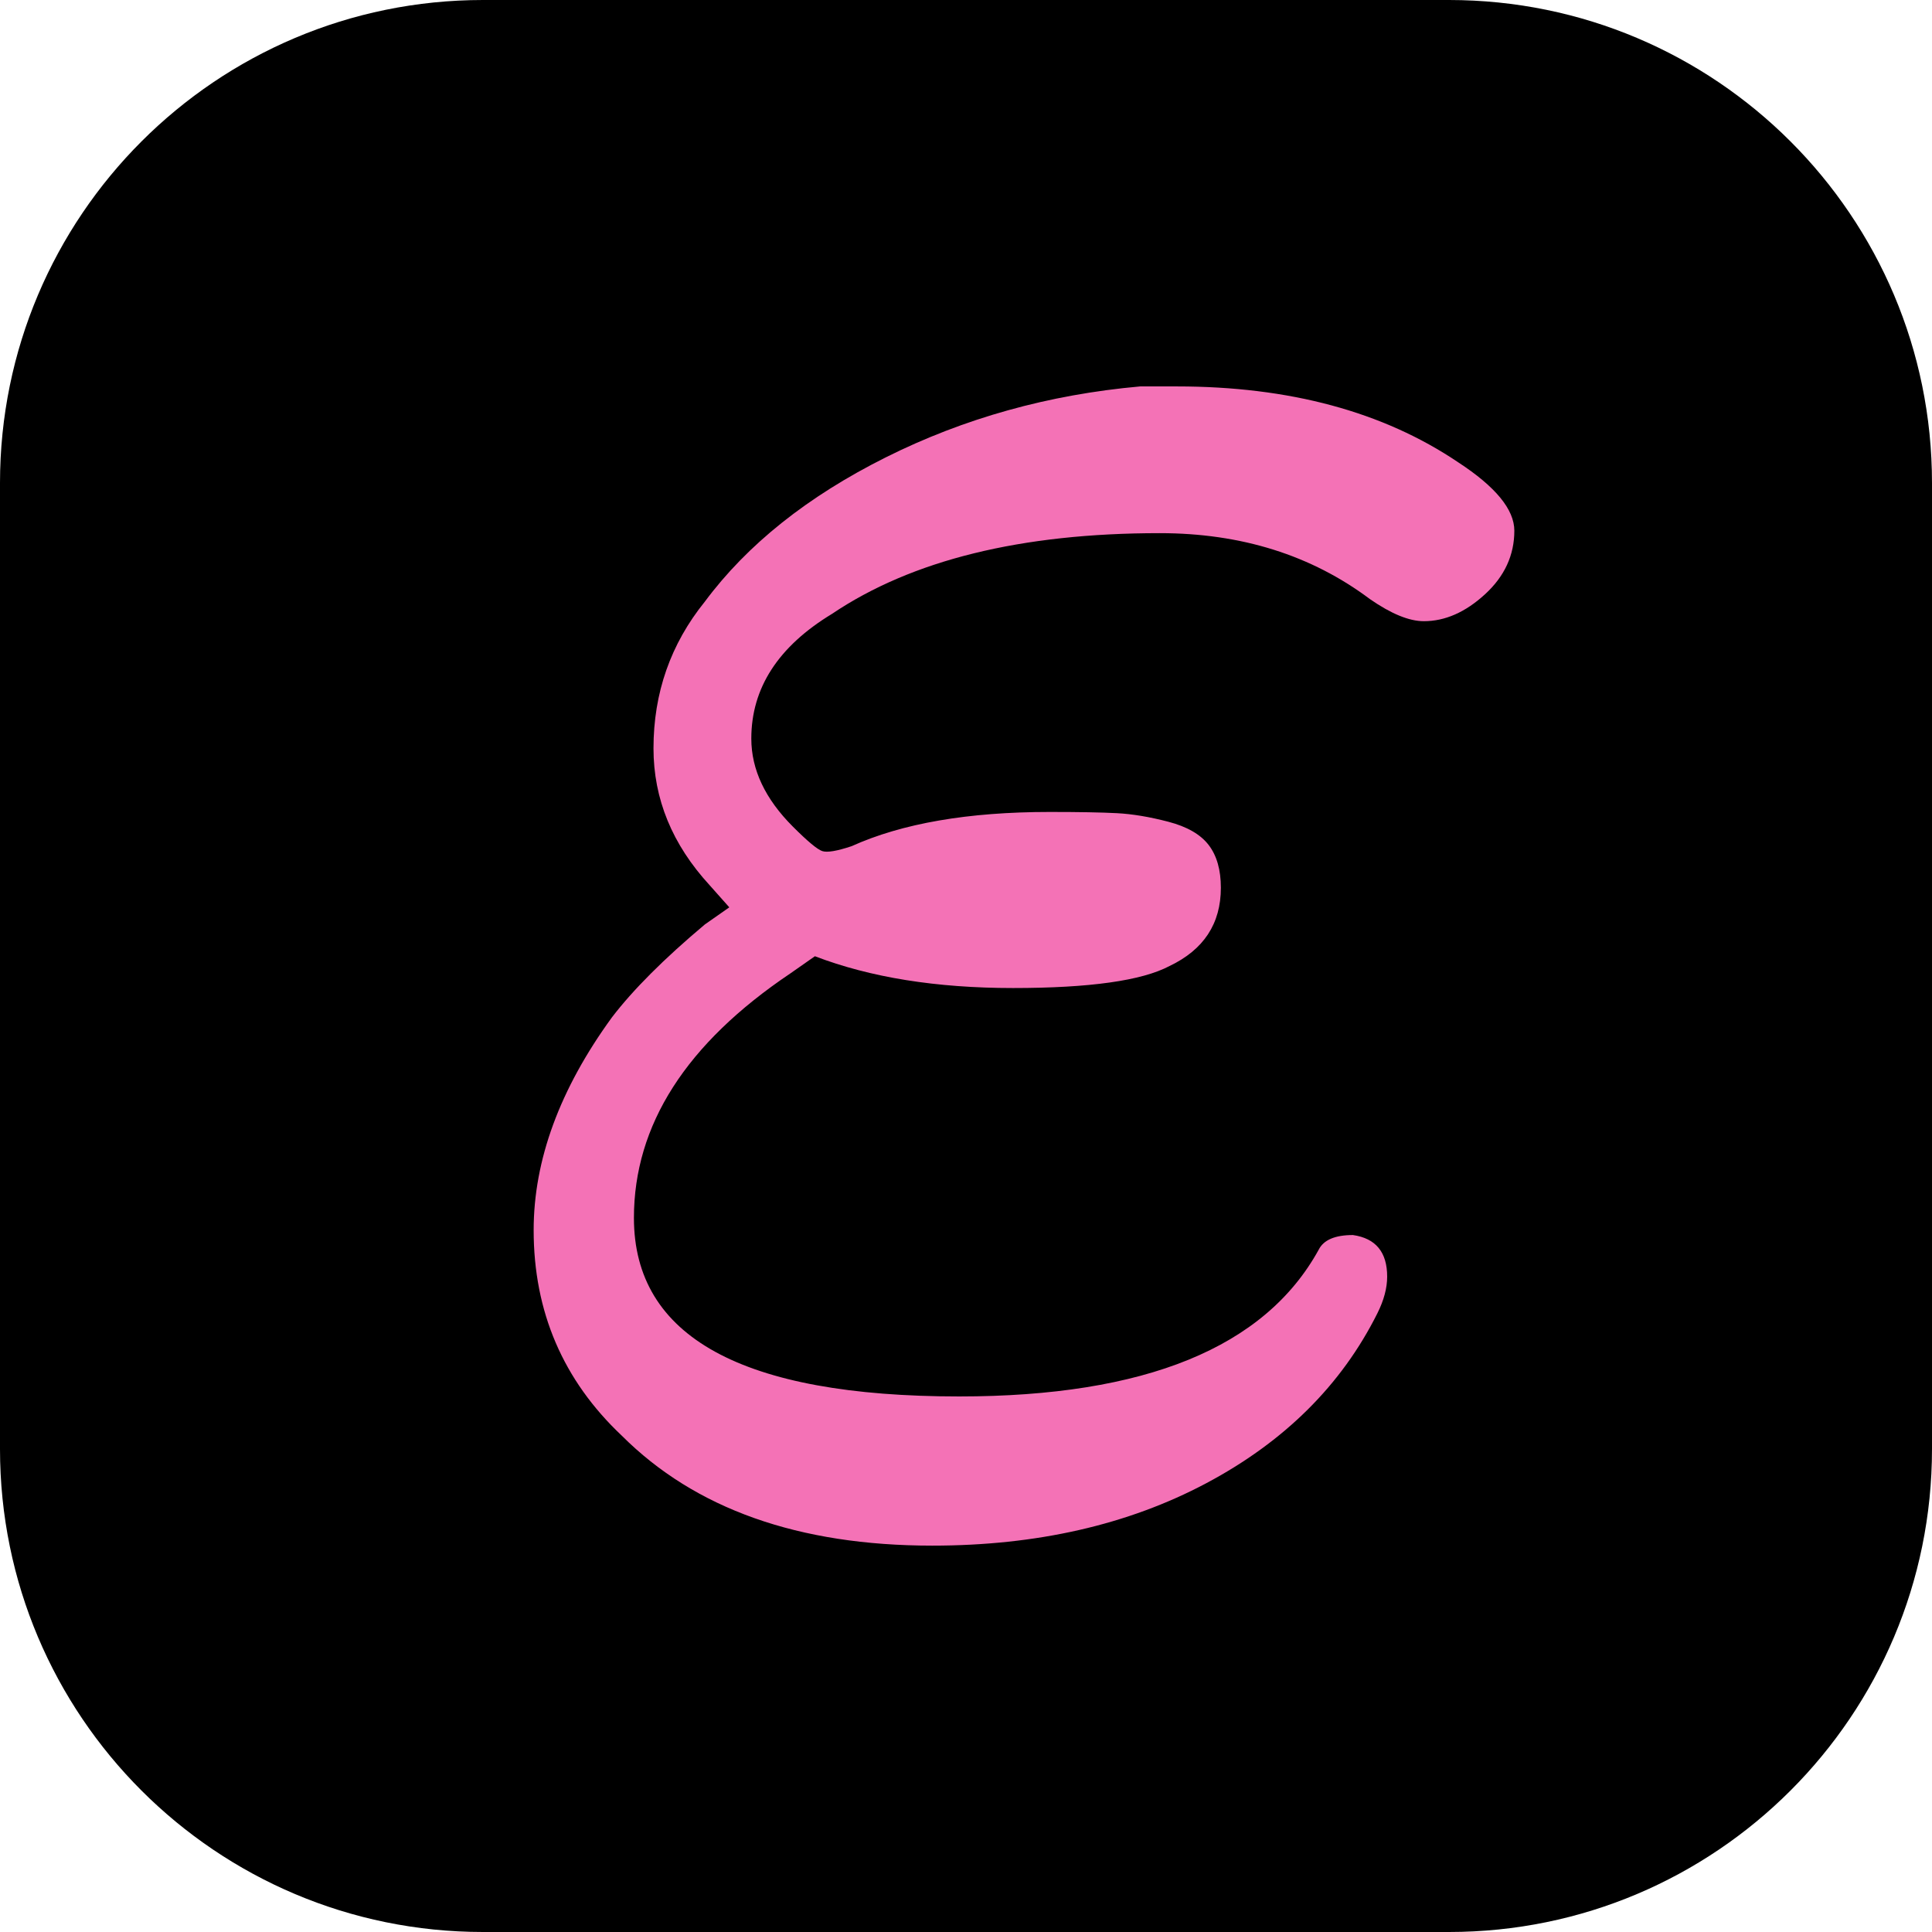
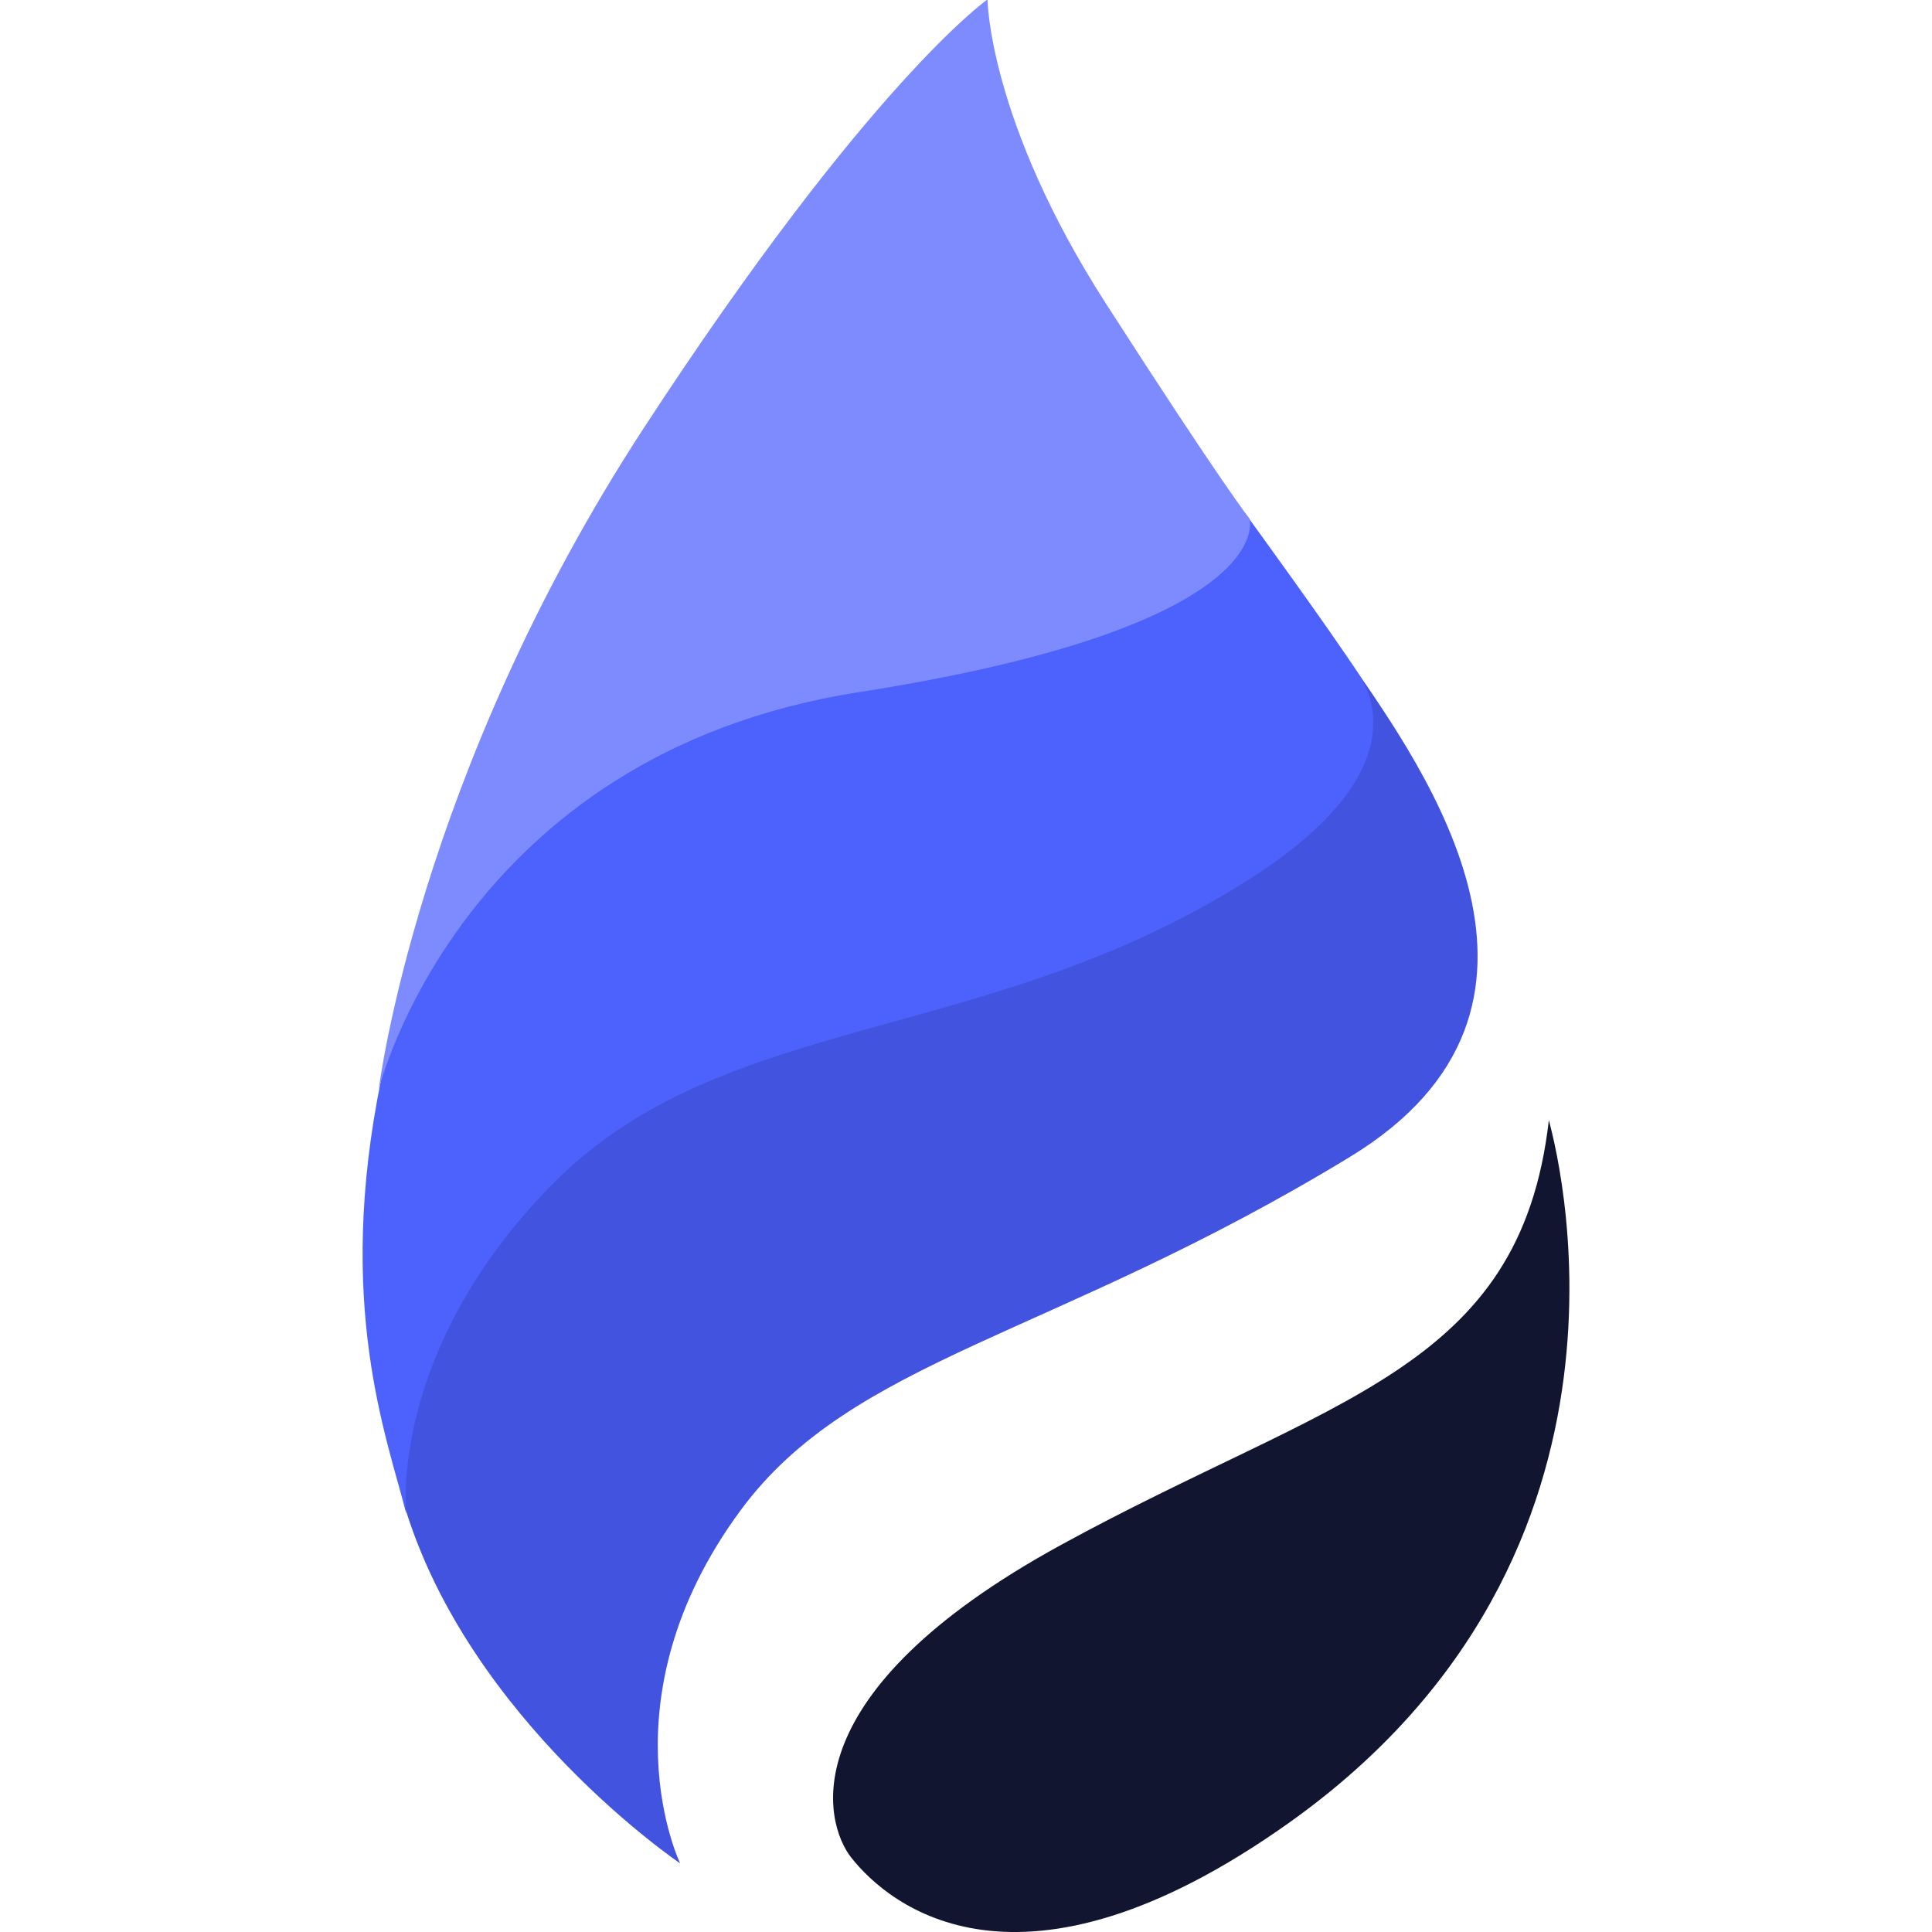
- <svg xmlns="http://www.w3.org/2000/svg" viewBox="0 0 24 24">
-   <rect width="24" height="24" rx="6" fill="#000000" />
-   <path d="M428 393Q428 378 416.0 367.0Q404 356 391 356Q382 356 369 365Q333 392 283 392Q198 392 149 359Q116 339 116 308Q116 289 133 272Q142 263 145.0 262.0Q148 261 157 264Q188 278 238 278Q256 278 265.5 277.5Q275 277 286.5 274.0Q298 271 303.0 264.5Q308 258 308 247Q308 225 287 215Q270 206 223.0 206.0Q176 206 142 219L132 212Q68 169 68 112Q68 39 201 39Q315 39 348 99Q351 105 362 105Q376 103 376 88Q376 81 372 73Q350 29 302.0 3.5Q254 -22 190 -22Q108 -22 63 23Q27 57 27 107Q27 150 59 194Q72 211 97 232L107 239L99 248Q76 273 76 304Q76 338 97 364Q123 399 171.0 423.0Q219 447 275 452H290Q359 452 405 421Q428 406 428 393Z" fill="#f472b6" transform="translate(5.809 18.532) scale(0.03038 -0.03038)" />
+ <svg xmlns="http://www.w3.org/2000/svg" width="512" height="512" viewBox="0 0 512 512" id="svg4245" version="1.1">
+   <defs id="defs4247" />
+   <g id="layer1" transform="translate(0,-540.3622)">
+     <path style="fill:#111530;fill-opacity:1;fill-rule:evenodd;stroke:none;stroke-width:0.2;stroke-linecap:butt;stroke-linejoin:miter;stroke-miterlimit:4;stroke-dasharray:none;stroke-opacity:1" d="m 410.462,837.217 c 1.31,5.238 32.194,114.389 -68.882,186.216 -71.501,50.81 -106.052,21.853 -116.025,9.167 -7.221,-9.185 -16.238,-43.477 55.524,-82.763 71.763,-39.286 121.787,-46.096 129.382,-112.62 z" id="path4165" />
+     <path style="fill:#4254df;fill-opacity:1;fill-rule:evenodd;stroke:none;stroke-width:0.2;stroke-linecap:butt;stroke-linejoin:miter;stroke-miterlimit:4;stroke-dasharray:none;stroke-opacity:1" d="m 357.884,715.823 c 19.572,28.405 64.908,91.495 -0.065,131.085 -78.512,47.838 -131.801,53.305 -161.597,93.763 -36.943,50.162 -15.976,93.501 -15.976,93.501 0,0 -55.934,-37.733 -73.072,-94.81 0,0 -7.019,-60.821 60.291,-102.464 65.209,-40.343 188.586,-45.907 190.419,-121.074 z" id="path4167" />
+     <path style="fill:#4d61fd;fill-opacity:1;fill-rule:evenodd;stroke:none;stroke-width:0.2;stroke-linecap:butt;stroke-linejoin:miter;stroke-miterlimit:4;stroke-dasharray:none;stroke-opacity:1" d="m 329.773,676.109 c 0,0 23.05,31.631 30.441,43.125 6.735,10.473 8.035,30.267 -28.477,53.715 -69.81,44.831 -139.858,34.965 -185.43,81.322 -43.673,44.426 -38.631,87.281 -38.631,87.281 -5.173,-20.56 -18.885,-55.455 -6.634,-115.305 0,0 2.448,-40.706 68.051,-84.989 31.064,-20.969 61.25,-17.092 94.889,-24.853 33.639,-7.762 64.028,-19.469 65.791,-40.296 z" id="path4167-6" />
+     <path style="fill:#7d8bff;fill-opacity:1;fill-rule:evenodd;stroke:none;stroke-width:0.2;stroke-linecap:butt;stroke-linejoin:miter;stroke-miterlimit:4;stroke-dasharray:none;stroke-opacity:1" d="m 261.699,540.215 c 0,0 0.262,32.215 31.429,80.667 31.167,48.453 38.042,56.965 38.042,56.965 0,0 8.254,28.449 -103.65,45.965 -105.418,16.5 -127.156,105.287 -127.156,105.287 0,0 10.214,-83.287 70.191,-175.216 59.977,-91.929 91.144,-113.668 91.144,-113.668 z" id="path4184" />
+   </g>
</svg>
